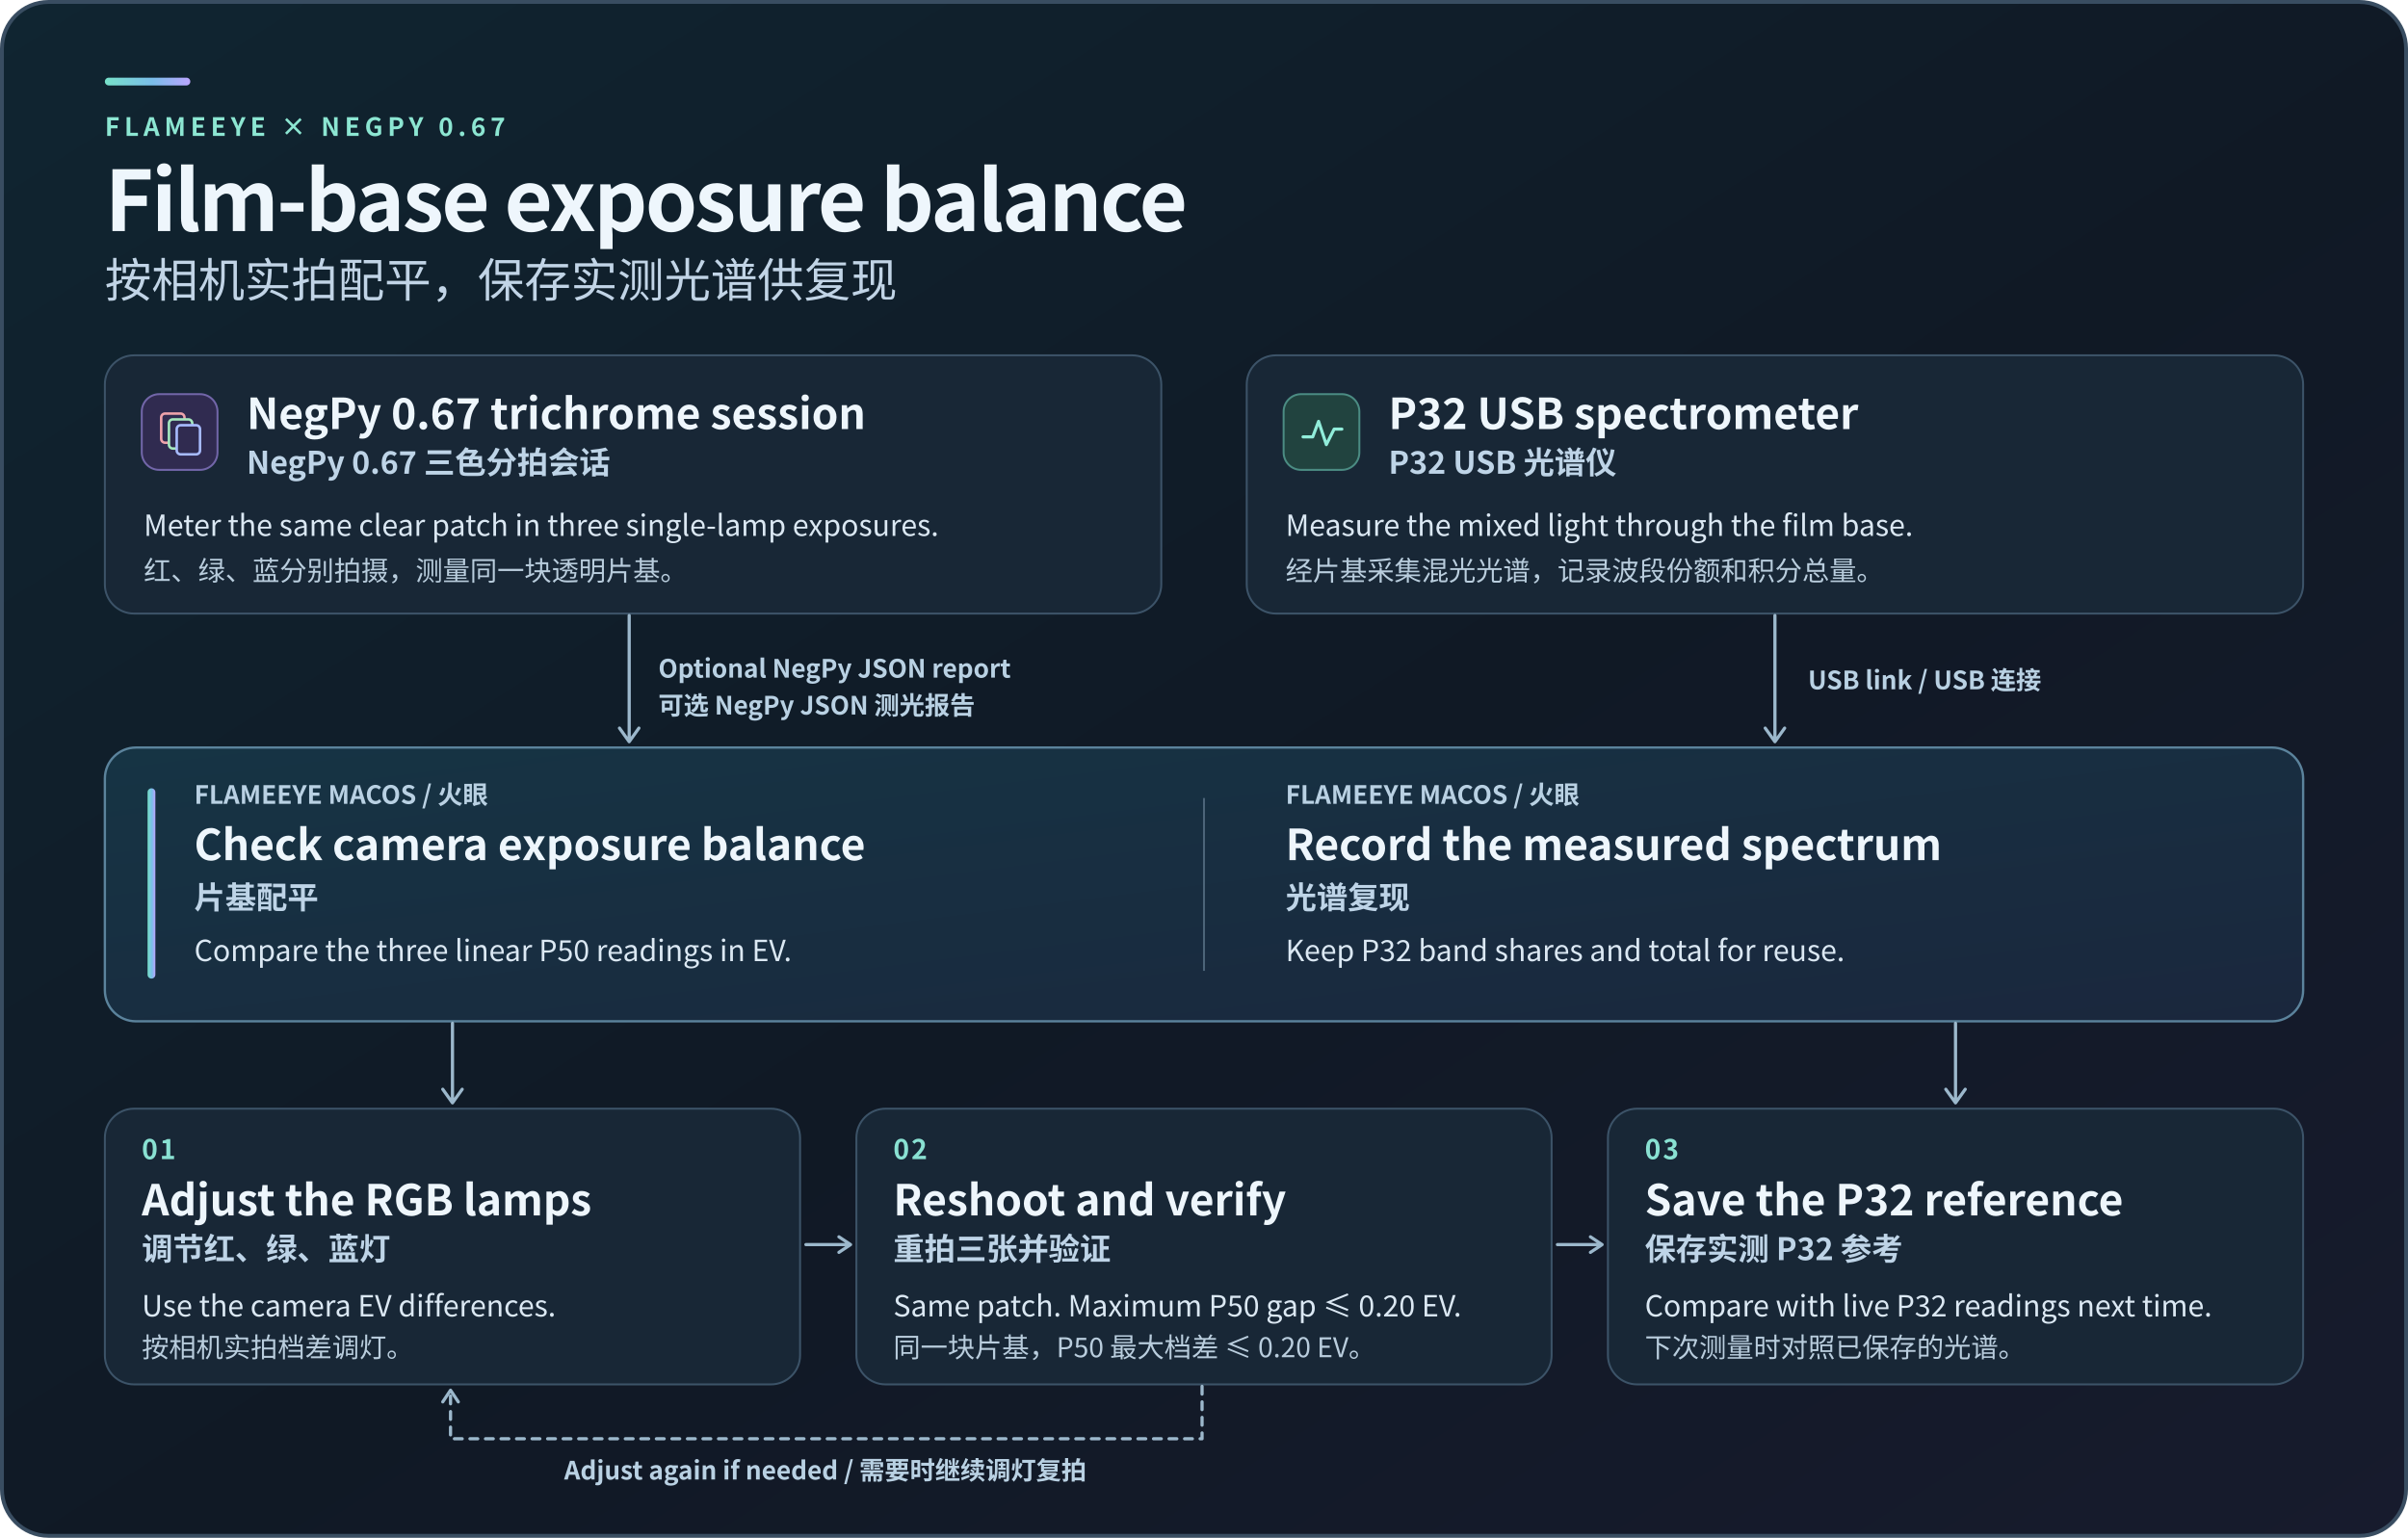
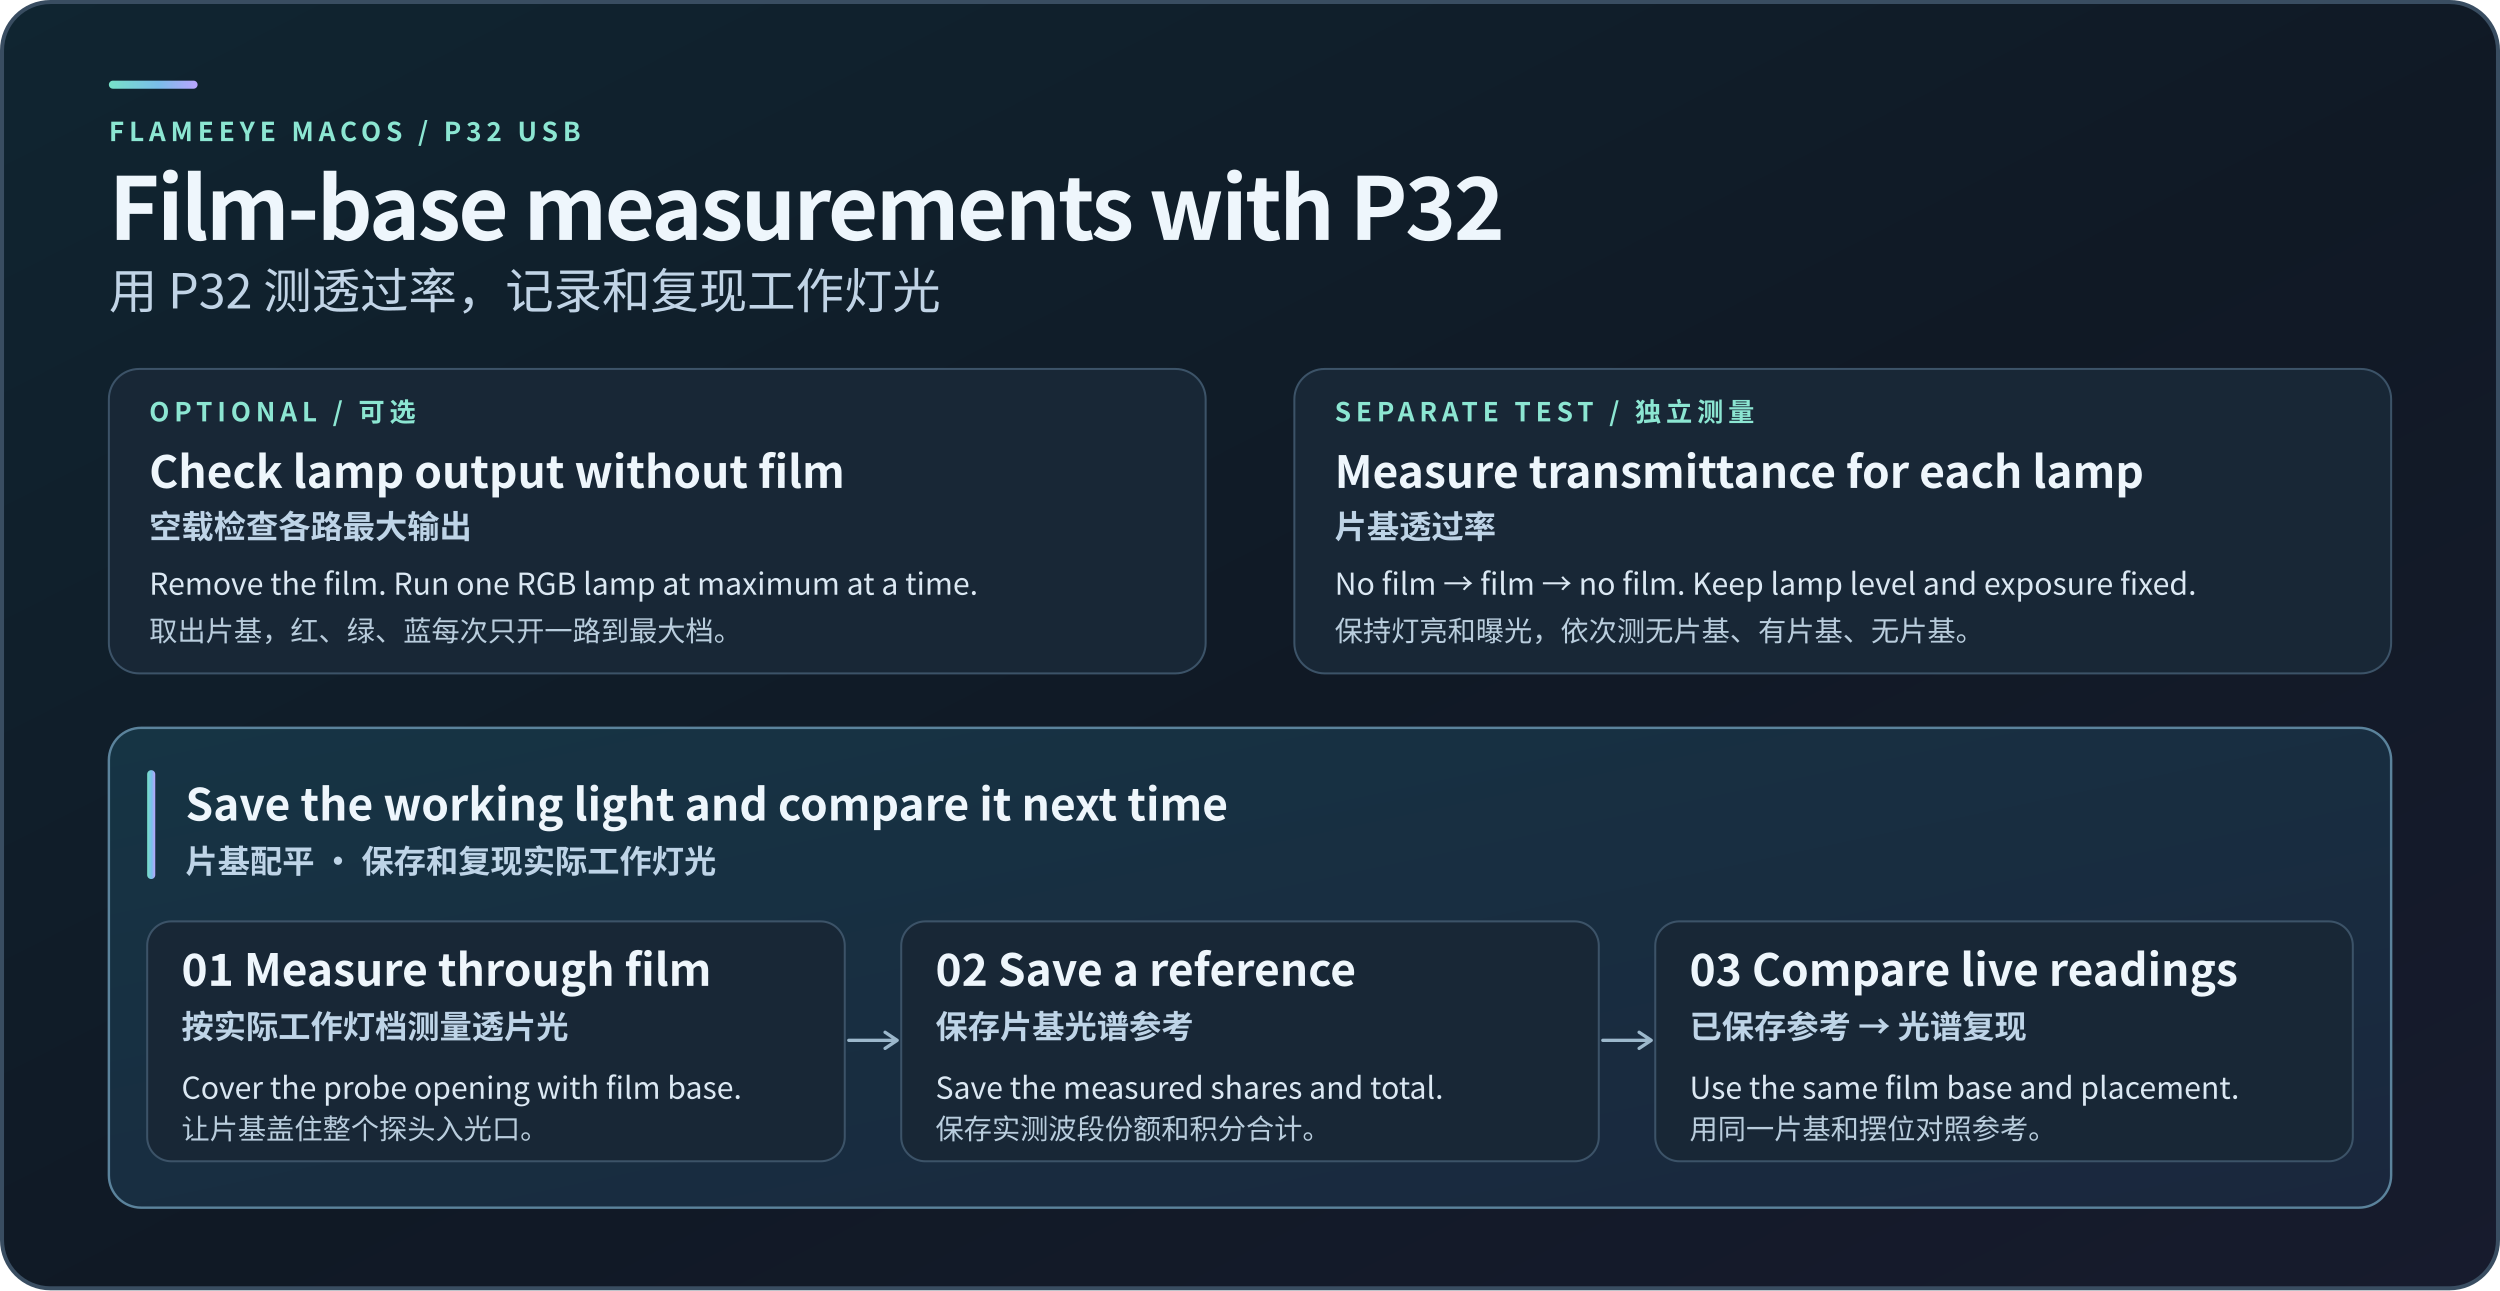
- <svg xmlns="http://www.w3.org/2000/svg" width="1240" height="792" viewBox="0 0 1240 792" role="img" aria-labelledby="diagram-title diagram-desc">
+ <svg xmlns="http://www.w3.org/2000/svg" width="1240" height="640" viewBox="0 0 1240 640" role="img" aria-labelledby="title desc">
  <defs>
-     <linearGradient id="background" x1="0" y1="0" x2="1" y2="1" gradientUnits="objectBoundingBox">
+     <linearGradient id="background" x1="0" y1="0" x2="1" y2="1">
      <stop stop-color="#102531" />
-       <stop offset="0.53" stop-color="#101925" />
+       <stop offset=".53" stop-color="#101925" />
      <stop offset="1" stop-color="#171b2d" />
    </linearGradient>
-     <linearGradient id="flameeye" x1="0" y1="0" x2="1" y2="1" gradientUnits="objectBoundingBox">
+     <linearGradient id="working" x1="0" y1="0" x2="1" y2="1">
      <stop stop-color="#163444" />
      <stop offset="1" stop-color="#1a273d" />
    </linearGradient>
-     <linearGradient id="accent" x1="0" y1="0" x2="1" y2="0">
+     <linearGradient id="accent">
      <stop stop-color="#77e1c9" />
-       <stop offset="0.56" stop-color="#7abde9" />
+       <stop offset=".56" stop-color="#7abde9" />
      <stop offset="1" stop-color="#baa5ff" />
    </linearGradient>
    <style>
      text { font-family: -apple-system, BlinkMacSystemFont, "Segoe UI", "PingFang SC", "Microsoft YaHei", "Noto Sans CJK SC", sans-serif; fill: #eef6fc; }
      .eyebrow { fill: #8ce6d2; font-size: 13px; font-weight: 700; letter-spacing: 2.4px; }
      .hero { font-size: 43px; font-weight: 720; letter-spacing: -1.2px; }
      .subhead { fill: #c1d4e6; font-size: 24px; font-weight: 530; }
      .heading { font-size: 22px; font-weight: 700; }
      .zh-heading { fill: #bed4e7; font-size: 16px; font-weight: 600; }
      .body { fill: #dbe8f3; font-size: 15px; }
      .zh-body { fill: #b9cddd; font-size: 14px; }
-       .path-label { fill: #b9d1e3; font-size: 13px; font-weight: 600; }
-       .panel { fill: #182736; stroke: #3c5368; stroke-width: 1; }
+       .panel { fill: #182736; stroke: #3c5368; }
      .line { fill: none; stroke: #9cb8cc; stroke-width: 1.65; stroke-linecap: round; stroke-linejoin: round; }
-       .step-no { fill: #89e1d2; font-size: 14px; font-weight: 700; letter-spacing: 1px; }
    </style>
  </defs>
-   <rect x="1" y="1" width="1238" height="790" rx="24" fill="url(#background)" stroke="#394d61" stroke-width="2" />
+   <rect x="1" y="1" width="1238" height="638" rx="24" fill="url(#background)" stroke="#394d61" stroke-width="2" />
  <rect x="54" y="40" width="44" height="4" rx="2" fill="url(#accent)" />
-   <text class="eyebrow" x="54" y="70">FLAMEEYE × NEGPY 0.67</text>
-   <text class="hero" x="54" y="119">Film-base exposure balance</text>
-   <text class="subhead" x="54" y="153" lang="zh-CN">按相机实拍配平，保存实测光谱供复现</text>
+   <text class="eyebrow" x="54" y="70">FLAMEEYE MACOS / P32 USB</text>
+   <text class="hero" x="54" y="119">Film-base measurements with P32</text>
+   <text class="subhead" x="54" y="153" lang="zh-CN">用 P32 测透过率，记录和复现工作灯光</text>
  <g>
-     <rect class="panel" x="54" y="183" width="544" height="133" rx="15" />
-     <rect x="73" y="203" width="39" height="39" rx="9" fill="#302b50" stroke="#7266a9" />
-     <rect x="83" y="213" width="12" height="15" rx="2" fill="none" stroke="#eea3ab" stroke-width="1.3" />
-     <rect x="87" y="216" width="12" height="15" rx="2" fill="#302b50" stroke="#a5e8be" stroke-width="1.3" />
-     <rect x="91" y="219" width="12" height="15" rx="2" fill="#302b50" stroke="#a7bbff" stroke-width="1.3" />
-     <text class="heading" x="127" y="221">NegPy 0.67 trichrome session</text>
-     <text class="zh-heading" x="127" y="244" lang="zh-CN">NegPy 0.67 三色分拍会话</text>
-     <text class="body" x="74" y="276">Meter the same clear patch in three single-lamp exposures.</text>
-     <text class="zh-body" x="74" y="299" lang="zh-CN">红、绿、蓝分别拍摄，测量同一块透明片基。</text>
+     <rect class="panel" x="54" y="183" width="544" height="151" rx="15" />
+     <text class="eyebrow" x="74" y="209">OPTIONAL / 可选</text>
+     <text class="heading" x="74" y="242">Check lamp output without film</text>
+     <text class="zh-heading" x="74" y="267" lang="zh-CN">空载检查各路最大输出</text>
+     <text class="body" x="74" y="295">Remove the film. Run one RGB lamp at maximum at a time.</text>
+     <text class="zh-body" x="74" y="318" lang="zh-CN">取出片基，红、绿、蓝每次只开一路到最大档。</text>
  </g>
  <g>
-     <rect class="panel" x="642" y="183" width="544" height="133" rx="15" />
-     <rect x="661" y="203" width="39" height="39" rx="9" fill="#21433f" stroke="#4b8c83" />
-     <path d="M671 225h5l3-8 4 12 4-8h4" fill="none" stroke="#91edda" stroke-width="1.6" stroke-linecap="round" stroke-linejoin="round" />
-     <text class="heading" x="715" y="221">P32 USB spectrometer</text>
-     <text class="zh-heading" x="715" y="244" lang="zh-CN">P32 USB 光谱仪</text>
-     <text class="body" x="662" y="276">Measure the mixed light through the film base.</text>
-     <text class="zh-body" x="662" y="299" lang="zh-CN">经片基采集混光光谱，记录波段份额和积分总量。</text>
+     <rect class="panel" x="642" y="183" width="544" height="151" rx="15" />
+     <text class="eyebrow" x="662" y="209">SEPARATE TEST / 独立测量</text>
+     <text class="heading" x="662" y="242">Measure transmittance for each lamp</text>
+     <text class="zh-heading" x="662" y="267" lang="zh-CN">片基透过率</text>
+     <text class="body" x="662" y="295">No film → film → no film. Keep lamp level and exposure fixed.</text>
+     <text class="zh-body" x="662" y="318" lang="zh-CN">保持灯亮和曝光，依次测无片基、有片基、无片基。</text>
  </g>
-   <path class="line" d="M324 317V382m-5-7 5 7 5-7" />
-   <text class="path-label" x="339" y="349">Optional NegPy JSON report</text>
-   <text class="path-label" x="339" y="368" lang="zh-CN">可选 NegPy JSON 测光报告</text>
-   <path class="line" d="M914 317V382m-5-7 5 7 5-7" />
-   <text class="path-label" x="931" y="355">USB link / USB 连接</text>
  <g>
-     <rect x="54" y="385" width="1132" height="141" rx="16" fill="url(#flameeye)" stroke="#5b839c" stroke-width="1.2" />
-     <rect x="76" y="406" width="4" height="98" rx="2" fill="url(#accent)" />
-     <text class="path-label" x="100" y="414">FLAMEEYE MACOS / 火眼</text>
-     <text class="heading" x="100" y="443">Check camera exposure balance</text>
-     <text class="zh-heading" x="100" y="468" lang="zh-CN">片基配平</text>
-     <text class="body" x="100" y="495">Compare the three linear P50 readings in EV.</text>
-     <path d="M620 411v89" stroke="#4c6479" stroke-width="1" />
-     <text class="path-label" x="662" y="414">FLAMEEYE MACOS / 火眼</text>
-     <text class="heading" x="662" y="443">Record the measured spectrum</text>
-     <text class="zh-heading" x="662" y="468" lang="zh-CN">光谱复现</text>
-     <text class="body" x="662" y="495">Keep P32 band shares and total for reuse.</text>
+     <rect x="54" y="361" width="1132" height="238" rx="16" fill="url(#working)" stroke="#5b839c" stroke-width="1.2" />
+     <rect x="73" y="382" width="4" height="54" rx="2" fill="url(#accent)" />
+     <text class="heading" x="92" y="407">Save the working light and compare it next time</text>
+     <text class="zh-heading" x="92" y="433" lang="zh-CN">片基配平 · 保存和复现实际工作灯光</text>
+     <g>
+       <rect class="panel" x="73" y="457" width="346" height="119" rx="12" />
+       <text class="heading" x="90" y="489">01  Measure through film</text>
+       <text class="zh-heading" x="90" y="515" lang="zh-CN">按实际工作灯档测量透片光</text>
+       <text class="body" x="90" y="545">Cover the probe opening with film base.</text>
+       <text class="zh-body" x="90" y="565" lang="zh-CN">让片基盖住整个探头入光口。</text>
+     </g>
+     <path class="line" d="M421 516h24m-6-4 6 4-6 4" />
+     <g>
+       <rect class="panel" x="447" y="457" width="346" height="119" rx="12" />
+       <text class="heading" x="464" y="489">02  Save a reference</text>
+       <text class="zh-heading" x="464" y="515" lang="zh-CN">保存片基光谱参考</text>
+       <text class="body" x="464" y="545">Save the measured shares and total.</text>
+       <text class="zh-body" x="464" y="565" lang="zh-CN">保存实测波段份额和积分合计。</text>
+     </g>
+     <path class="line" d="M795 516h24m-6-4 6 4-6 4" />
+     <g>
+       <rect class="panel" x="821" y="457" width="346" height="119" rx="12" />
+       <text class="heading" x="838" y="489">03  Compare live readings</text>
+       <text class="zh-heading" x="838" y="515" lang="zh-CN">已保存参考 → 光谱复现</text>
+       <text class="body" x="838" y="545">Use the same film base and placement.</text>
+       <text class="zh-body" x="838" y="565" lang="zh-CN">用同一片基和摆位对照参考。</text>
+     </g>
  </g>
-   <path class="line" d="M233 527V568m-5-7 5 7 5-7" />
-   <path class="line" d="M1007 527V568m-5-7 5 7 5-7" />
-   <g>
-     <rect class="panel" x="54" y="571" width="358" height="142" rx="15" />
-     <text class="step-no" x="73" y="597">01</text>
-     <text class="heading" x="73" y="626">Adjust the RGB lamps</text>
-     <text class="zh-heading" x="73" y="649" lang="zh-CN">调节红、绿、蓝灯</text>
-     <text class="body" x="73" y="678">Use the camera EV differences.</text>
-     <text class="zh-body" x="73" y="699" lang="zh-CN">按相机实拍档差调灯。</text>
-   </g>
-   <path class="line" d="M415 641H438m-6-4 6 4-6 4" />
-   <g>
-     <rect class="panel" x="441" y="571" width="358" height="142" rx="15" />
-     <text class="step-no" x="460" y="597">02</text>
-     <text class="heading" x="460" y="626">Reshoot and verify</text>
-     <text class="zh-heading" x="460" y="649" lang="zh-CN">重拍三张并验证</text>
-     <text class="body" x="460" y="678">Same patch. Maximum P50 gap ≤ 0.20 EV.</text>
-     <text class="zh-body" x="460" y="699" lang="zh-CN">同一块片基，P50 最大档差 ≤ 0.20 EV。</text>
-   </g>
-   <path class="line" d="M802 641H825m-6-4 6 4-6 4" />
-   <g>
-     <rect class="panel" x="828" y="571" width="358" height="142" rx="15" />
-     <text class="step-no" x="847" y="597">03</text>
-     <text class="heading" x="847" y="626">Save the P32 reference</text>
-     <text class="zh-heading" x="847" y="649" lang="zh-CN">保存实测 P32 参考</text>
-     <text class="body" x="847" y="678">Compare with live P32 readings next time.</text>
-     <text class="zh-body" x="847" y="699" lang="zh-CN">下次测量时对照已保存的光谱。</text>
-   </g>
-   <path class="line" d="M619 714v27H232v-25" stroke-dasharray="4 4" />
-   <path class="line" d="M228 722l4-6 4 6" />
-   <text class="path-label" x="425" y="762" text-anchor="middle">Adjust again if needed / 需要时继续调灯复拍</text>
</svg>
